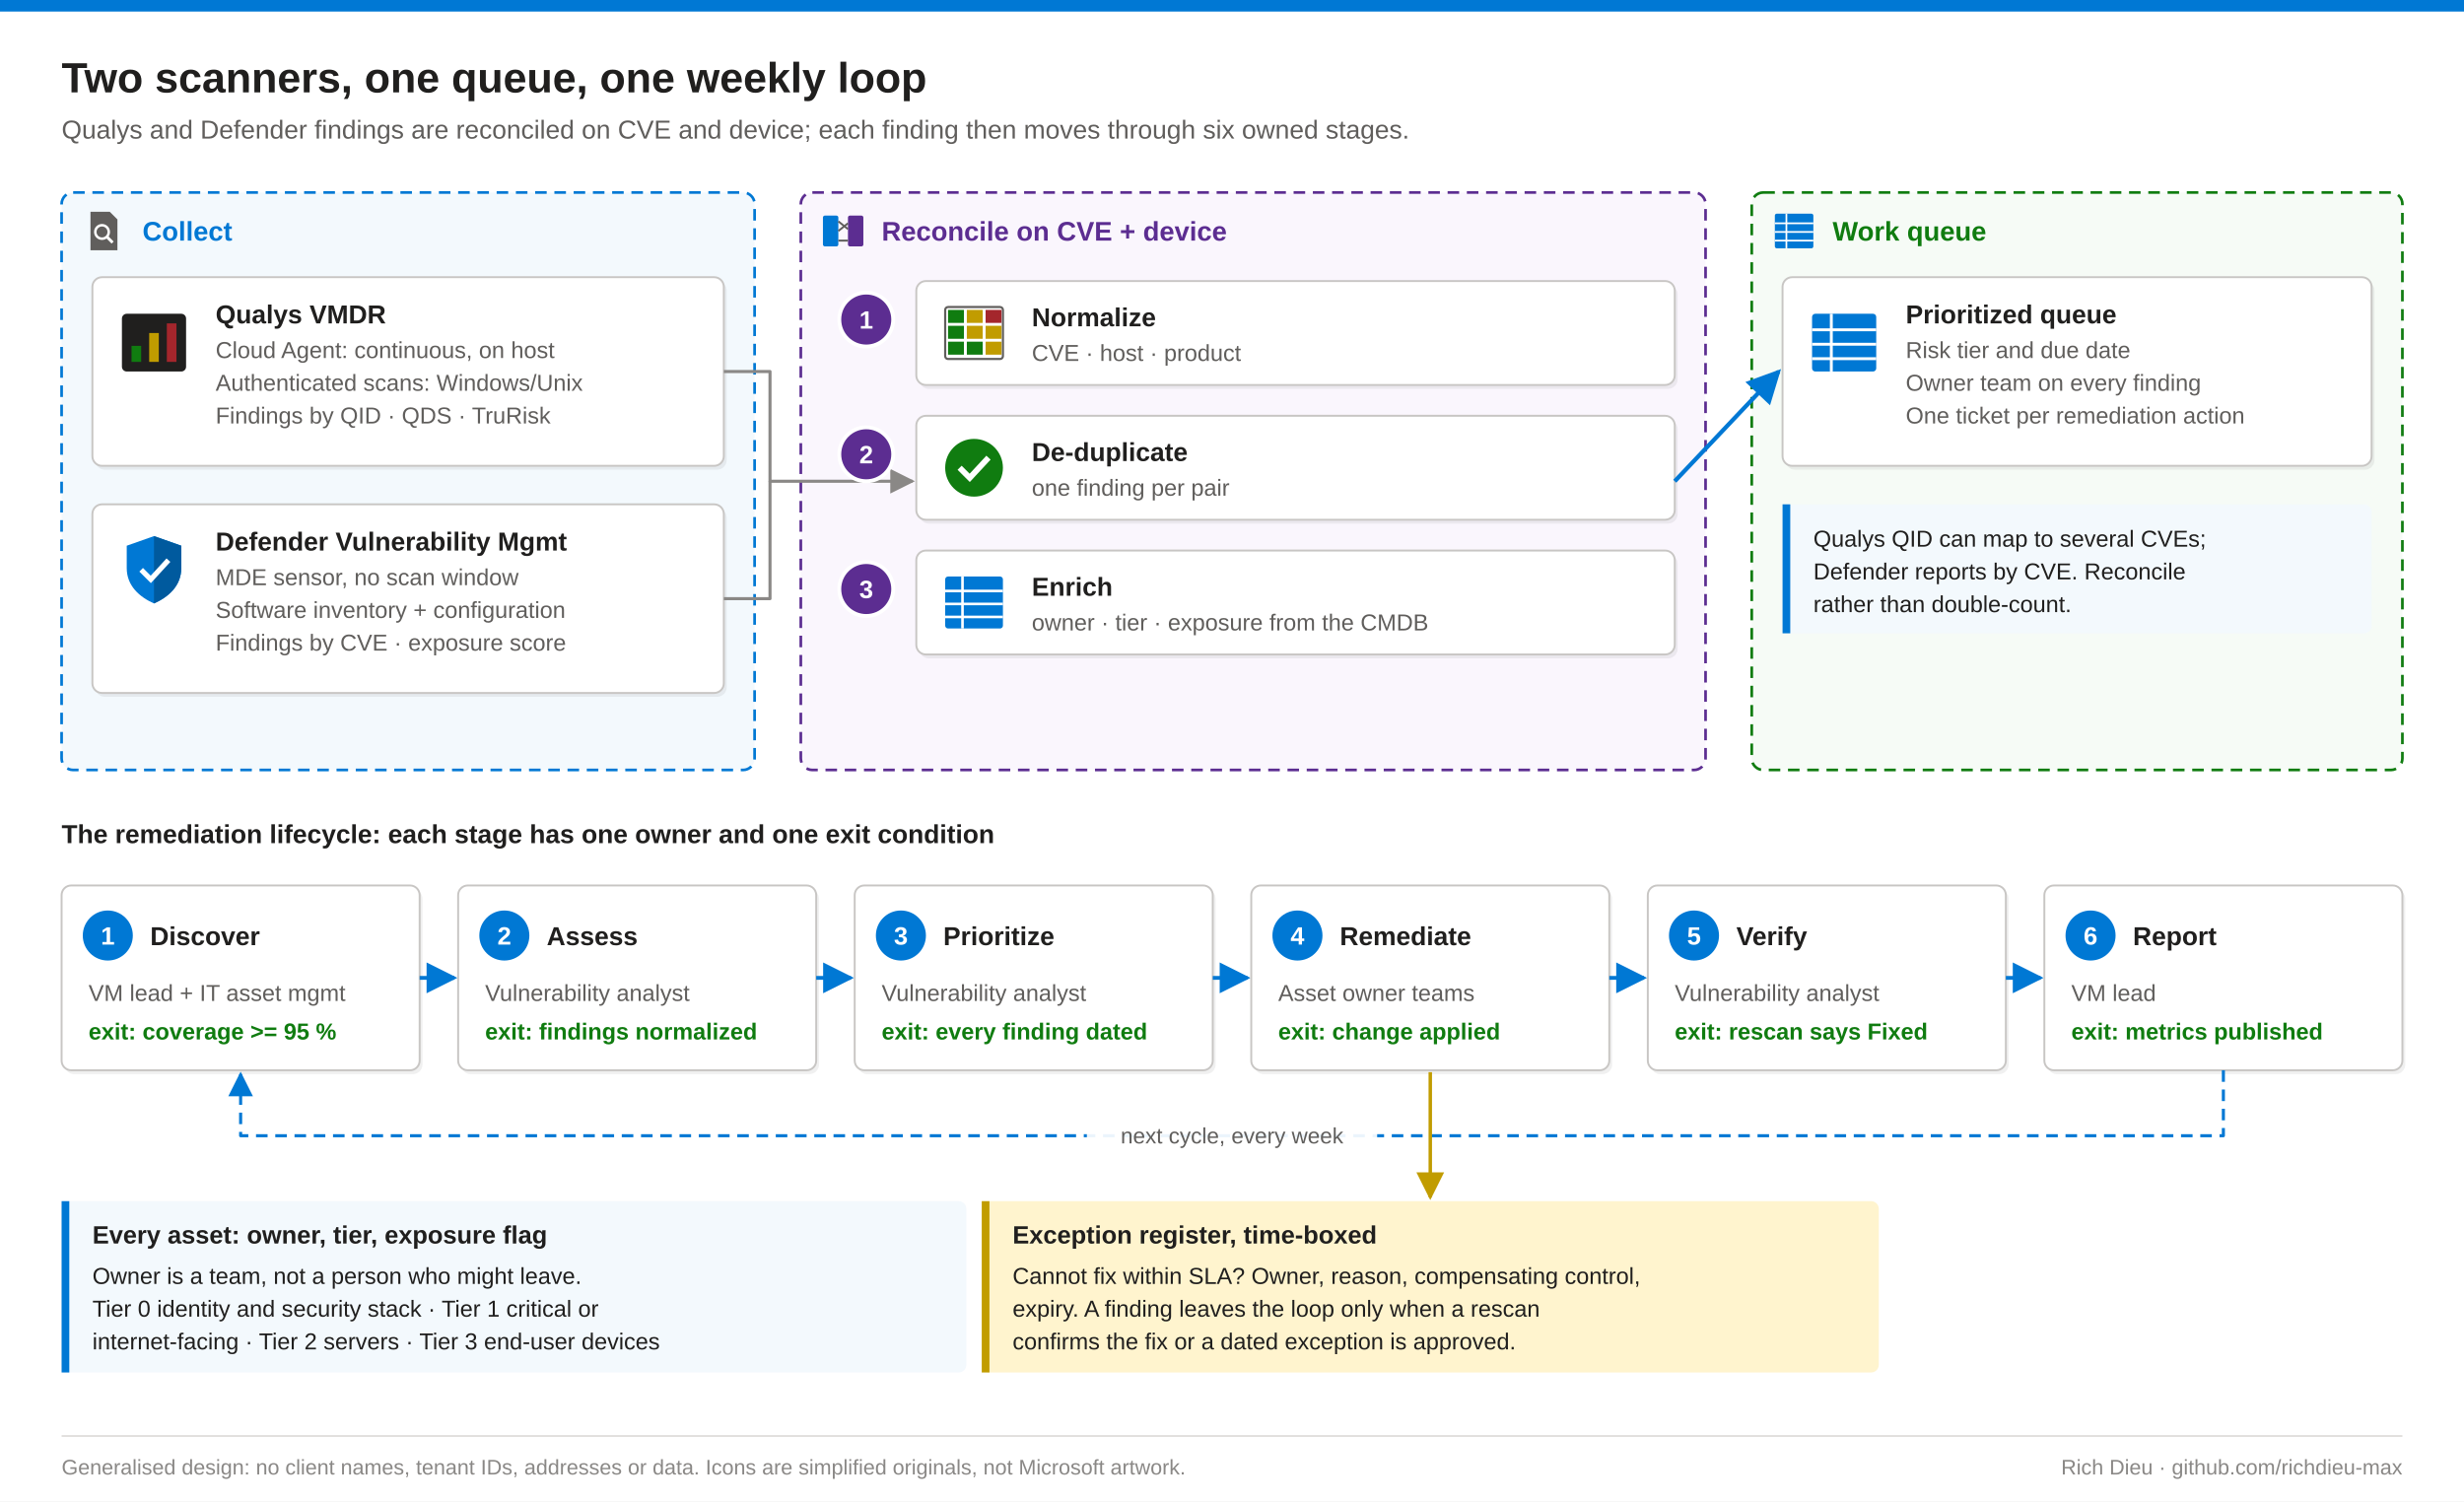
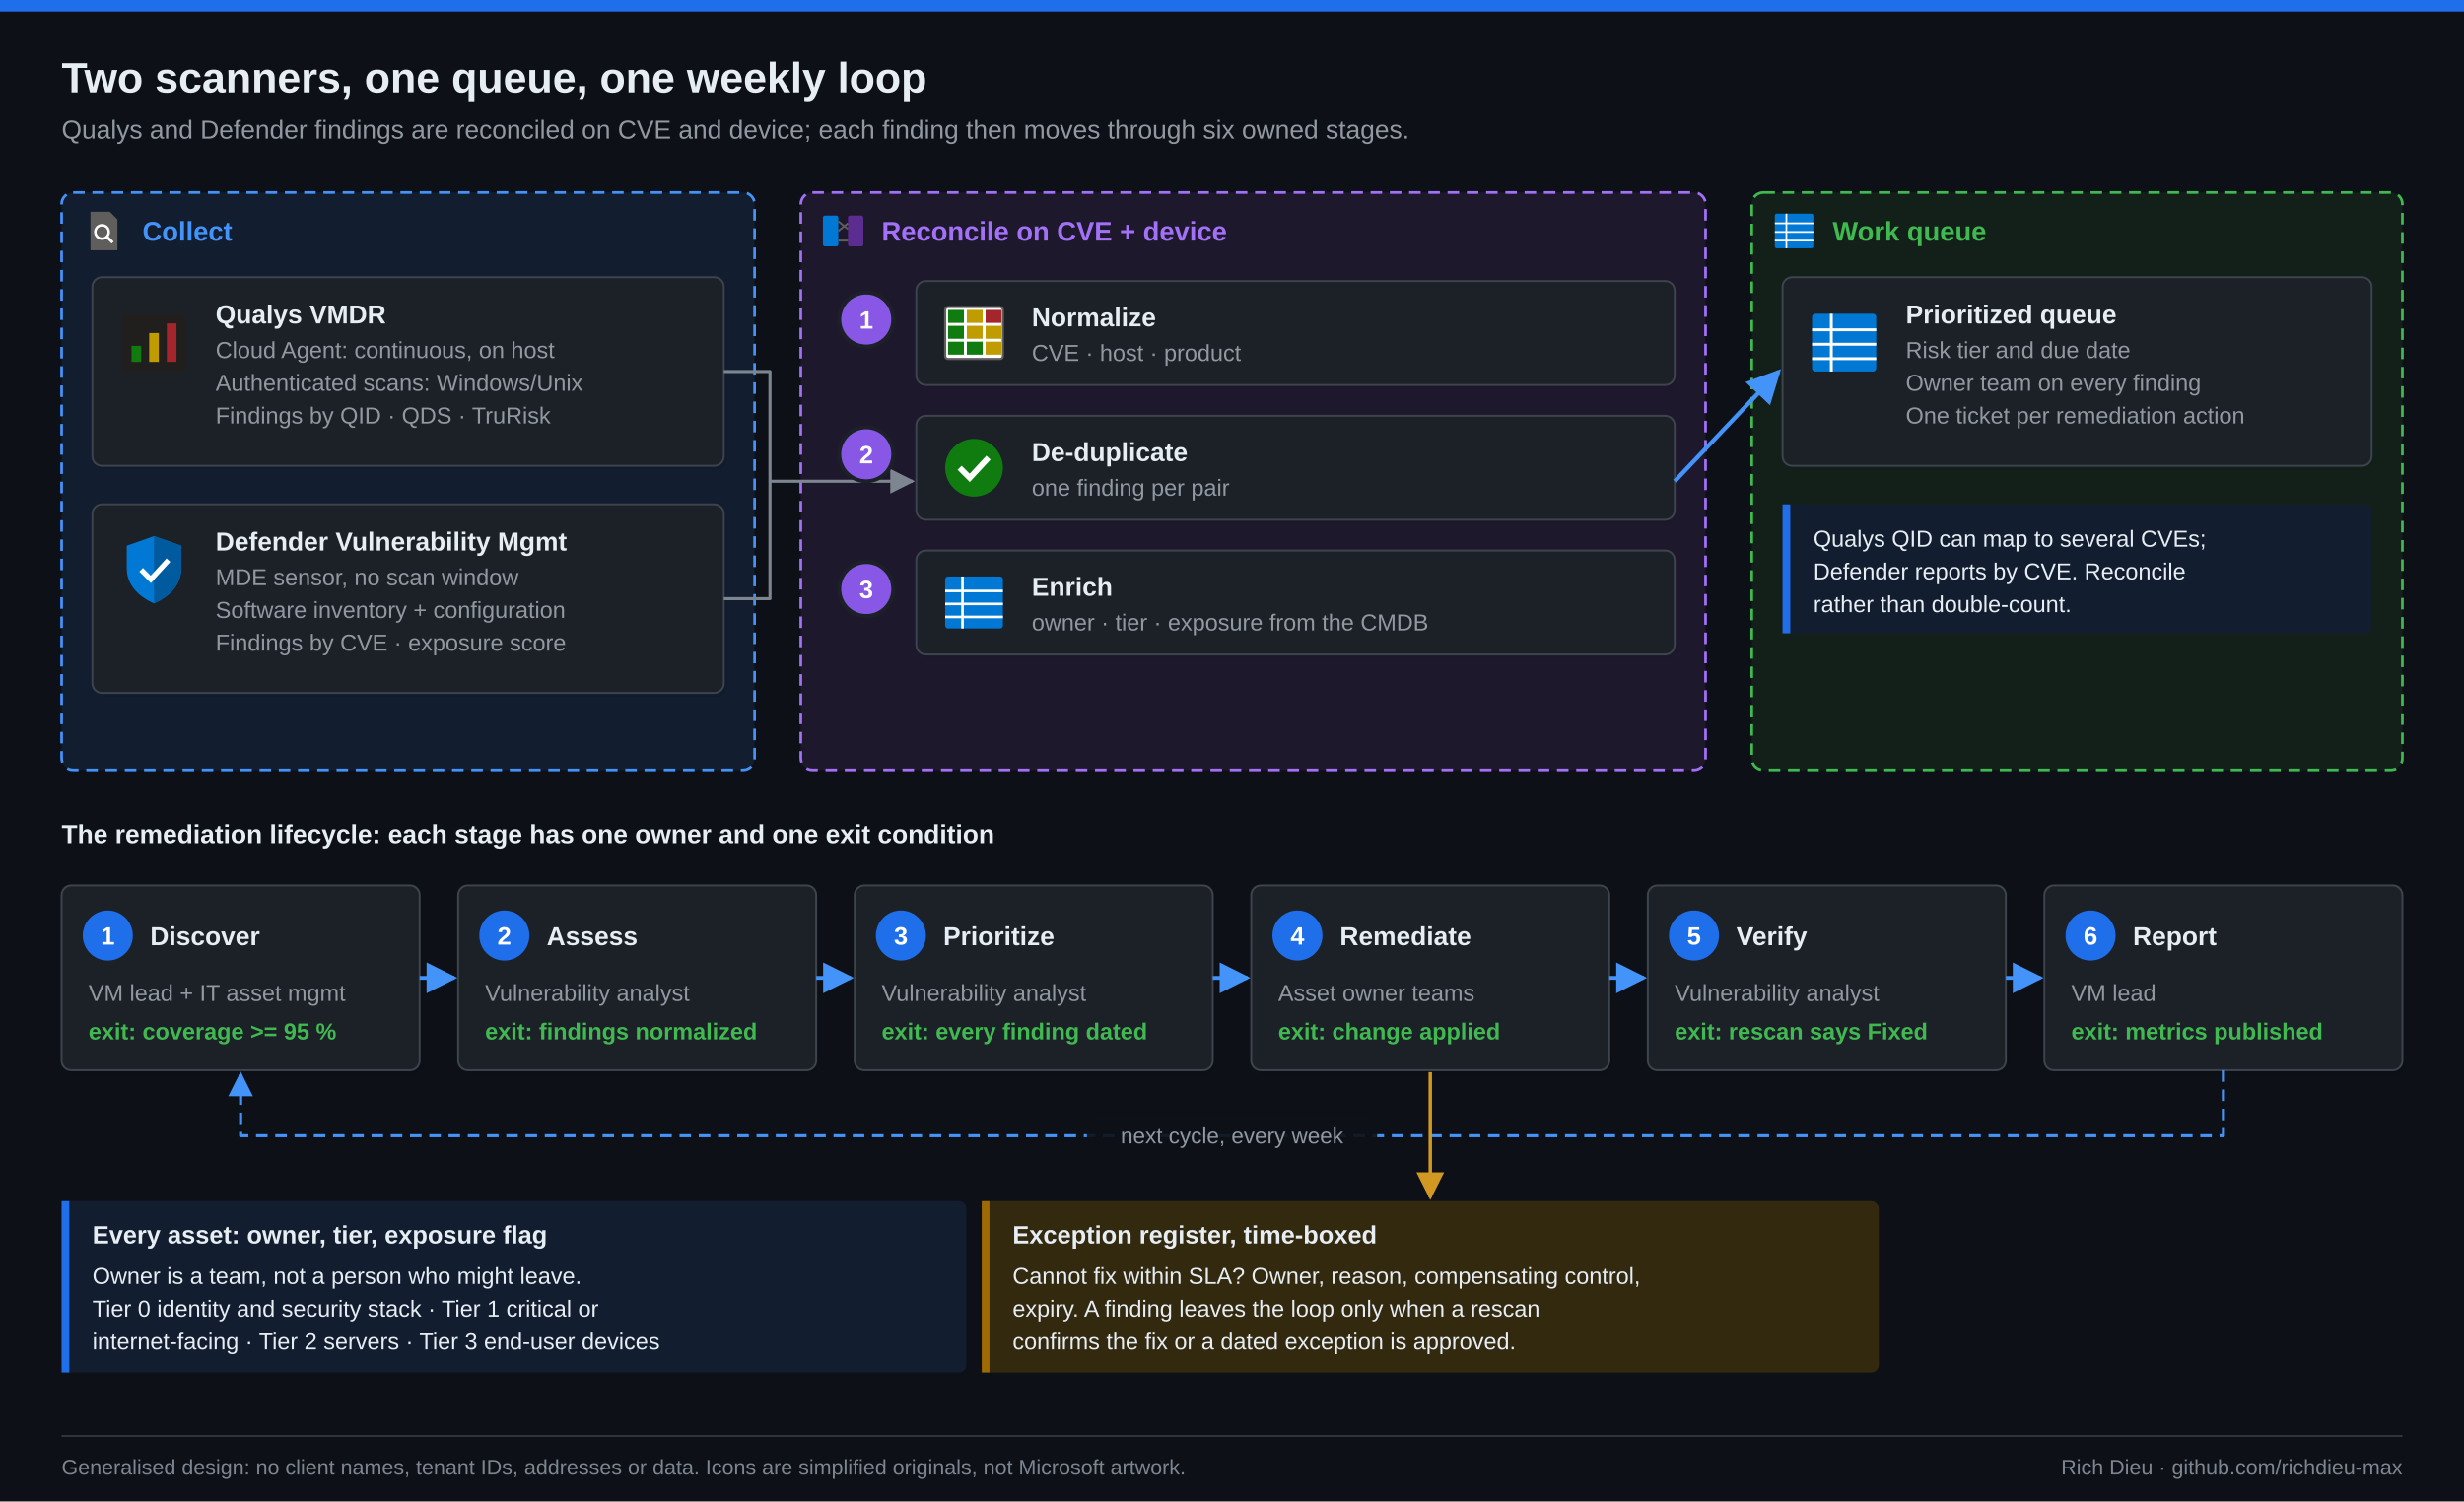
<svg xmlns="http://www.w3.org/2000/svg" viewBox="0 0 1280 780" width="1280" height="780" role="img" aria-label="Two scanners, one queue, one weekly loop">
  <defs>
    <marker id="m8A8886" viewBox="0 0 10 10" refX="9" refY="5" markerWidth="8" markerHeight="8" orient="auto">
-       <path d="M0,0 L10,5 L0,10 z" fill="#8A8886" />
+       <path d="M0,0 L10,5 L0,10 z" fill="#7D8590" />
    </marker>
    <marker id="m8A8886s" viewBox="0 0 10 10" refX="1" refY="5" markerWidth="8" markerHeight="8" orient="auto">
-       <path d="M10,0 L0,5 L10,10 z" fill="#8A8886" />
+       <path d="M10,0 L0,5 L10,10 z" fill="#7D8590" />
    </marker>
    <marker id="m0078D4" viewBox="0 0 10 10" refX="9" refY="5" markerWidth="8" markerHeight="8" orient="auto">
-       <path d="M0,0 L10,5 L0,10 z" fill="#0078D4" />
+       <path d="M0,0 L10,5 L0,10 z" fill="#4493F8" />
    </marker>
    <marker id="m0078D4s" viewBox="0 0 10 10" refX="1" refY="5" markerWidth="8" markerHeight="8" orient="auto">
-       <path d="M10,0 L0,5 L10,10 z" fill="#0078D4" />
+       <path d="M10,0 L0,5 L10,10 z" fill="#4493F8" />
    </marker>
    <marker id="mC19C00" viewBox="0 0 10 10" refX="9" refY="5" markerWidth="8" markerHeight="8" orient="auto">
-       <path d="M0,0 L10,5 L0,10 z" fill="#C19C00" />
+       <path d="M0,0 L10,5 L0,10 z" fill="#D29922" />
    </marker>
    <marker id="mC19C00s" viewBox="0 0 10 10" refX="1" refY="5" markerWidth="8" markerHeight="8" orient="auto">
-       <path d="M10,0 L0,5 L10,10 z" fill="#C19C00" />
+       <path d="M10,0 L0,5 L10,10 z" fill="#D29922" />
    </marker>
  </defs>
-   <rect width="1280" height="780" fill="#fff" />
-   <rect x="0" y="0" width="1280" height="6" fill="#0078D4" />
-   <text x="32" y="48" font-family="'Segoe UI', 'Segoe UI Web', -apple-system, BlinkMacSystemFont, 'Helvetica Neue', Arial, sans-serif" font-size="22" font-weight="600" fill="#201F1E">Two scanners, one queue, one weekly loop</text>
-   <text x="32" y="72" font-family="'Segoe UI', 'Segoe UI Web', -apple-system, BlinkMacSystemFont, 'Helvetica Neue', Arial, sans-serif" font-size="13.5" fill="#605E5C">Qualys and Defender findings are reconciled on CVE and device; each finding then moves through six owned stages.</text>
-   <rect x="32" y="100" width="360" height="300" rx="6" fill="#F3F9FD" stroke="#0078D4" stroke-width="1.4" stroke-dasharray="6 4" />
+   <rect width="1280" height="780" fill="#0D1117" />
+   <rect x="0" y="0" width="1280" height="6" fill="#1F6FEB" />
+   <text x="32" y="48" font-family="'Segoe UI', 'Segoe UI Web', -apple-system, BlinkMacSystemFont, 'Helvetica Neue', Arial, sans-serif" font-size="22" font-weight="600" fill="#E6EDF3">Two scanners, one queue, one weekly loop</text>
+   <text x="32" y="72" font-family="'Segoe UI', 'Segoe UI Web', -apple-system, BlinkMacSystemFont, 'Helvetica Neue', Arial, sans-serif" font-size="13.5" fill="#9198A1">Qualys and Defender findings are reconciled on CVE and device; each finding then moves through six owned stages.</text>
+   <rect x="32" y="100" width="360" height="300" rx="6" fill="#121D2F" stroke="#4493F8" stroke-width="1.4" stroke-dasharray="6 4" />
  <g transform="translate(42,108) scale(0.5)">
    <path d="M10 4 h20 l8 8 v32 h-28 Z" fill="#605E5C" />
    <circle cx="22" cy="25" r="7" fill="none" stroke="#fff" stroke-width="2.6" />
    <path d="M27 30 l6 6" stroke="#fff" stroke-width="3" />
  </g>
-   <text x="74" y="125" font-family="'Segoe UI', 'Segoe UI Web', -apple-system, BlinkMacSystemFont, 'Helvetica Neue', Arial, sans-serif" font-size="14" font-weight="600" fill="#0078D4" text-anchor="start">Collect</text>
-   <rect x="416" y="100" width="470" height="300" rx="6" fill="#FAF6FD" stroke="#5C2D91" stroke-width="1.4" stroke-dasharray="6 4" />
+   <text x="74" y="125" font-family="'Segoe UI', 'Segoe UI Web', -apple-system, BlinkMacSystemFont, 'Helvetica Neue', Arial, sans-serif" font-size="14" font-weight="600" fill="#4493F8" text-anchor="start">Collect</text>
+   <rect x="416" y="100" width="470" height="300" rx="6" fill="#1E182C" stroke="#A371F7" stroke-width="1.4" stroke-dasharray="6 4" />
  <g transform="translate(426,108) scale(0.5)">
    <rect x="3" y="8" width="16" height="32" rx="2" fill="#0078D4" />
    <rect x="29" y="8" width="16" height="32" rx="2" fill="#5C2D91" />
    <path d="M19 14 L29 22 M19 24 L29 16 M19 34 L29 34" stroke="#605E5C" stroke-width="2" />
  </g>
-   <text x="458" y="125" font-family="'Segoe UI', 'Segoe UI Web', -apple-system, BlinkMacSystemFont, 'Helvetica Neue', Arial, sans-serif" font-size="14" font-weight="600" fill="#5C2D91" text-anchor="start">Reconcile on CVE + device</text>
-   <rect x="910" y="100" width="338" height="300" rx="6" fill="#F6FBF6" stroke="#107C10" stroke-width="1.4" stroke-dasharray="6 4" />
+   <text x="458" y="125" font-family="'Segoe UI', 'Segoe UI Web', -apple-system, BlinkMacSystemFont, 'Helvetica Neue', Arial, sans-serif" font-size="14" font-weight="600" fill="#A371F7" text-anchor="start">Reconcile on CVE + device</text>
+   <rect x="910" y="100" width="338" height="300" rx="6" fill="#13201A" stroke="#3FB950" stroke-width="1.4" stroke-dasharray="6 4" />
  <g transform="translate(920,108) scale(0.5)">
    <rect x="4" y="6" width="40" height="36" rx="2" fill="#0078D4" />
    <path d="M4 16 h40 M4 25 h40 M4 34 h40 M16 6 v36" stroke="#fff" stroke-width="1.8" />
  </g>
-   <text x="952" y="125" font-family="'Segoe UI', 'Segoe UI Web', -apple-system, BlinkMacSystemFont, 'Helvetica Neue', Arial, sans-serif" font-size="14" font-weight="600" fill="#107C10" text-anchor="start">Work queue</text>
+   <text x="952" y="125" font-family="'Segoe UI', 'Segoe UI Web', -apple-system, BlinkMacSystemFont, 'Helvetica Neue', Arial, sans-serif" font-size="14" font-weight="600" fill="#3FB950" text-anchor="start">Work queue</text>
  <rect x="49.5" y="146" width="328" height="98" rx="5" fill="#000" opacity="0.06" />
-   <rect x="48" y="144" width="328" height="98" rx="5" fill="#fff" stroke="#C8C6C4" stroke-width="1" />
+   <rect x="48" y="144" width="328" height="98" rx="5" fill="#1C2128" stroke="#3D444D" stroke-width="1" />
  <rect x="49.5" y="264" width="328" height="98" rx="5" fill="#000" opacity="0.06" />
-   <rect x="48" y="262" width="328" height="98" rx="5" fill="#fff" stroke="#C8C6C4" stroke-width="1" />
+   <rect x="48" y="262" width="328" height="98" rx="5" fill="#1C2128" stroke="#3D444D" stroke-width="1" />
  <rect x="477.5" y="148" width="394" height="54" rx="5" fill="#000" opacity="0.06" />
-   <rect x="476" y="146" width="394" height="54" rx="5" fill="#fff" stroke="#C8C6C4" stroke-width="1" />
+   <rect x="476" y="146" width="394" height="54" rx="5" fill="#1C2128" stroke="#3D444D" stroke-width="1" />
  <rect x="477.5" y="218" width="394" height="54" rx="5" fill="#000" opacity="0.06" />
-   <rect x="476" y="216" width="394" height="54" rx="5" fill="#fff" stroke="#C8C6C4" stroke-width="1" />
+   <rect x="476" y="216" width="394" height="54" rx="5" fill="#1C2128" stroke="#3D444D" stroke-width="1" />
  <rect x="477.5" y="288" width="394" height="54" rx="5" fill="#000" opacity="0.06" />
-   <rect x="476" y="286" width="394" height="54" rx="5" fill="#fff" stroke="#C8C6C4" stroke-width="1" />
-   <path d="M376,193 L400,193 L400,250 L474,250" fill="none" stroke="#8A8886" stroke-width="1.6" marker-end="url(#m8A8886)" stroke-linejoin="round" />
-   <path d="M376,311 L400,311 L400,250" fill="none" stroke="#8A8886" stroke-width="1.6" stroke-linejoin="round" />
+   <rect x="476" y="286" width="394" height="54" rx="5" fill="#1C2128" stroke="#3D444D" stroke-width="1" />
+   <path d="M376,193 L400,193 L400,250 L474,250" fill="none" stroke="#7D8590" stroke-width="1.6" marker-end="url(#m8A8886)" stroke-linejoin="round" />
+   <path d="M376,311 L400,311 L400,250" fill="none" stroke="#7D8590" stroke-width="1.6" stroke-linejoin="round" />
  <rect x="927.5" y="146" width="306" height="98" rx="5" fill="#000" opacity="0.06" />
-   <rect x="926" y="144" width="306" height="98" rx="5" fill="#fff" stroke="#C8C6C4" stroke-width="1" />
-   <rect x="926" y="262" width="306" height="67" rx="4" fill="#F3F9FD" />
-   <rect x="926" y="262" width="4" height="67" rx="0" fill="#0078D4" />
-   <path d="M870,250 L924,193" fill="none" stroke="#0078D4" stroke-width="2.2" marker-end="url(#m0078D4)" stroke-linejoin="round" />
+   <rect x="926" y="144" width="306" height="98" rx="5" fill="#1C2128" stroke="#3D444D" stroke-width="1" />
+   <rect x="926" y="262" width="306" height="67" rx="4" fill="#121D2F" />
+   <rect x="926" y="262" width="4" height="67" rx="0" fill="#1F6FEB" />
+   <path d="M870,250 L924,193" fill="none" stroke="#4493F8" stroke-width="2.2" marker-end="url(#m0078D4)" stroke-linejoin="round" />
  <rect x="33.5" y="462" width="186" height="96" rx="5" fill="#000" opacity="0.06" />
-   <rect x="32" y="460" width="186" height="96" rx="5" fill="#fff" stroke="#C8C6C4" stroke-width="1" />
-   <path d="M218,508 L236,508" fill="none" stroke="#0078D4" stroke-width="2" marker-end="url(#m0078D4)" stroke-linejoin="round" />
+   <rect x="32" y="460" width="186" height="96" rx="5" fill="#1C2128" stroke="#3D444D" stroke-width="1" />
+   <path d="M218,508 L236,508" fill="none" stroke="#4493F8" stroke-width="2" marker-end="url(#m0078D4)" stroke-linejoin="round" />
  <rect x="239.5" y="462" width="186" height="96" rx="5" fill="#000" opacity="0.06" />
-   <rect x="238" y="460" width="186" height="96" rx="5" fill="#fff" stroke="#C8C6C4" stroke-width="1" />
-   <path d="M424,508 L442,508" fill="none" stroke="#0078D4" stroke-width="2" marker-end="url(#m0078D4)" stroke-linejoin="round" />
+   <rect x="238" y="460" width="186" height="96" rx="5" fill="#1C2128" stroke="#3D444D" stroke-width="1" />
+   <path d="M424,508 L442,508" fill="none" stroke="#4493F8" stroke-width="2" marker-end="url(#m0078D4)" stroke-linejoin="round" />
  <rect x="445.5" y="462" width="186" height="96" rx="5" fill="#000" opacity="0.06" />
-   <rect x="444" y="460" width="186" height="96" rx="5" fill="#fff" stroke="#C8C6C4" stroke-width="1" />
-   <path d="M630,508 L648,508" fill="none" stroke="#0078D4" stroke-width="2" marker-end="url(#m0078D4)" stroke-linejoin="round" />
+   <rect x="444" y="460" width="186" height="96" rx="5" fill="#1C2128" stroke="#3D444D" stroke-width="1" />
+   <path d="M630,508 L648,508" fill="none" stroke="#4493F8" stroke-width="2" marker-end="url(#m0078D4)" stroke-linejoin="round" />
  <rect x="651.5" y="462" width="186" height="96" rx="5" fill="#000" opacity="0.06" />
-   <rect x="650" y="460" width="186" height="96" rx="5" fill="#fff" stroke="#C8C6C4" stroke-width="1" />
-   <path d="M836,508 L854,508" fill="none" stroke="#0078D4" stroke-width="2" marker-end="url(#m0078D4)" stroke-linejoin="round" />
+   <rect x="650" y="460" width="186" height="96" rx="5" fill="#1C2128" stroke="#3D444D" stroke-width="1" />
+   <path d="M836,508 L854,508" fill="none" stroke="#4493F8" stroke-width="2" marker-end="url(#m0078D4)" stroke-linejoin="round" />
  <rect x="857.5" y="462" width="186" height="96" rx="5" fill="#000" opacity="0.06" />
-   <rect x="856" y="460" width="186" height="96" rx="5" fill="#fff" stroke="#C8C6C4" stroke-width="1" />
-   <path d="M1042,508 L1060,508" fill="none" stroke="#0078D4" stroke-width="2" marker-end="url(#m0078D4)" stroke-linejoin="round" />
+   <rect x="856" y="460" width="186" height="96" rx="5" fill="#1C2128" stroke="#3D444D" stroke-width="1" />
+   <path d="M1042,508 L1060,508" fill="none" stroke="#4493F8" stroke-width="2" marker-end="url(#m0078D4)" stroke-linejoin="round" />
  <rect x="1063.5" y="462" width="186" height="96" rx="5" fill="#000" opacity="0.06" />
-   <rect x="1062" y="460" width="186" height="96" rx="5" fill="#fff" stroke="#C8C6C4" stroke-width="1" />
-   <path d="M1155.0,556 L1155.0,590 L125.0,590 L125.0,558" fill="none" stroke="#0078D4" stroke-width="1.6" stroke-dasharray="6 4" marker-end="url(#m0078D4)" stroke-linejoin="round" />
-   <rect x="510" y="624" width="466" height="89" rx="4" fill="#FFF4CE" />
-   <rect x="510" y="624" width="4" height="89" rx="0" fill="#C19C00" />
-   <rect x="32" y="624" width="470" height="89" rx="4" fill="#F3F9FD" />
-   <rect x="32" y="624" width="4" height="89" rx="0" fill="#0078D4" />
+   <rect x="1062" y="460" width="186" height="96" rx="5" fill="#1C2128" stroke="#3D444D" stroke-width="1" />
+   <path d="M1155.0,556 L1155.0,590 L125.0,590 L125.0,558" fill="none" stroke="#4493F8" stroke-width="1.6" stroke-dasharray="6 4" marker-end="url(#m0078D4)" stroke-linejoin="round" />
+   <rect x="510" y="624" width="466" height="89" rx="4" fill="#33290F" />
+   <rect x="510" y="624" width="4" height="89" rx="0" fill="#9E6A03" />
+   <rect x="32" y="624" width="470" height="89" rx="4" fill="#121D2F" />
+   <rect x="32" y="624" width="4" height="89" rx="0" fill="#1F6FEB" />
  <g transform="translate(60,158) scale(0.8333)">
    <rect x="4" y="6" width="40" height="36" rx="3" fill="#201F1E" />
    <rect x="10" y="26" width="6" height="10" fill="#107C10" />
    <rect x="21" y="18" width="6" height="18" fill="#C19C00" />
    <rect x="32" y="12" width="6" height="24" fill="#A4262C" />
  </g>
-   <text x="112" y="168" font-family="'Segoe UI', 'Segoe UI Web', -apple-system, BlinkMacSystemFont, 'Helvetica Neue', Arial, sans-serif" font-size="13.5" font-weight="600" fill="#201F1E" text-anchor="start">Qualys VMDR</text>
-   <text x="112" y="186" font-family="'Segoe UI', 'Segoe UI Web', -apple-system, BlinkMacSystemFont, 'Helvetica Neue', Arial, sans-serif" font-size="12" font-weight="400" fill="#605E5C" text-anchor="start">Cloud Agent: continuous, on host</text>
-   <text x="112" y="203" font-family="'Segoe UI', 'Segoe UI Web', -apple-system, BlinkMacSystemFont, 'Helvetica Neue', Arial, sans-serif" font-size="12" font-weight="400" fill="#605E5C" text-anchor="start">Authenticated scans: Windows/Unix</text>
-   <text x="112" y="220" font-family="'Segoe UI', 'Segoe UI Web', -apple-system, BlinkMacSystemFont, 'Helvetica Neue', Arial, sans-serif" font-size="12" font-weight="400" fill="#605E5C" text-anchor="start">Findings by QID · QDS · TruRisk</text>
+   <text x="112" y="168" font-family="'Segoe UI', 'Segoe UI Web', -apple-system, BlinkMacSystemFont, 'Helvetica Neue', Arial, sans-serif" font-size="13.5" font-weight="600" fill="#E6EDF3" text-anchor="start">Qualys VMDR</text>
+   <text x="112" y="186" font-family="'Segoe UI', 'Segoe UI Web', -apple-system, BlinkMacSystemFont, 'Helvetica Neue', Arial, sans-serif" font-size="12" font-weight="400" fill="#9198A1" text-anchor="start">Cloud Agent: continuous, on host</text>
+   <text x="112" y="203" font-family="'Segoe UI', 'Segoe UI Web', -apple-system, BlinkMacSystemFont, 'Helvetica Neue', Arial, sans-serif" font-size="12" font-weight="400" fill="#9198A1" text-anchor="start">Authenticated scans: Windows/Unix</text>
+   <text x="112" y="220" font-family="'Segoe UI', 'Segoe UI Web', -apple-system, BlinkMacSystemFont, 'Helvetica Neue', Arial, sans-serif" font-size="12" font-weight="400" fill="#9198A1" text-anchor="start">Findings by QID · QDS · TruRisk</text>
  <g transform="translate(60,276) scale(0.8333)">
    <path d="M24 3 L41 9 V23 C41 34 33 41 24 45 C15 41 7 34 7 23 V9 Z" fill="#0078D4" />
    <path d="M24 3 V45 C33 41 41 34 41 23 V9 Z" fill="#005A9E" />
    <path d="M16 24 l6 6 11-12" stroke="#fff" stroke-width="3.2" fill="none" />
  </g>
-   <text x="112" y="286" font-family="'Segoe UI', 'Segoe UI Web', -apple-system, BlinkMacSystemFont, 'Helvetica Neue', Arial, sans-serif" font-size="13.5" font-weight="600" fill="#201F1E" text-anchor="start">Defender Vulnerability Mgmt</text>
-   <text x="112" y="304" font-family="'Segoe UI', 'Segoe UI Web', -apple-system, BlinkMacSystemFont, 'Helvetica Neue', Arial, sans-serif" font-size="12" font-weight="400" fill="#605E5C" text-anchor="start">MDE sensor, no scan window</text>
-   <text x="112" y="321" font-family="'Segoe UI', 'Segoe UI Web', -apple-system, BlinkMacSystemFont, 'Helvetica Neue', Arial, sans-serif" font-size="12" font-weight="400" fill="#605E5C" text-anchor="start">Software inventory + configuration</text>
-   <text x="112" y="338" font-family="'Segoe UI', 'Segoe UI Web', -apple-system, BlinkMacSystemFont, 'Helvetica Neue', Arial, sans-serif" font-size="12" font-weight="400" fill="#605E5C" text-anchor="start">Findings by CVE · exposure score</text>
-   <circle cx="450" cy="166" r="15" fill="#fff" />
-   <circle cx="450" cy="166" r="13" fill="#5C2D91" />
+   <text x="112" y="286" font-family="'Segoe UI', 'Segoe UI Web', -apple-system, BlinkMacSystemFont, 'Helvetica Neue', Arial, sans-serif" font-size="13.5" font-weight="600" fill="#E6EDF3" text-anchor="start">Defender Vulnerability Mgmt</text>
+   <text x="112" y="304" font-family="'Segoe UI', 'Segoe UI Web', -apple-system, BlinkMacSystemFont, 'Helvetica Neue', Arial, sans-serif" font-size="12" font-weight="400" fill="#9198A1" text-anchor="start">MDE sensor, no scan window</text>
+   <text x="112" y="321" font-family="'Segoe UI', 'Segoe UI Web', -apple-system, BlinkMacSystemFont, 'Helvetica Neue', Arial, sans-serif" font-size="12" font-weight="400" fill="#9198A1" text-anchor="start">Software inventory + configuration</text>
+   <text x="112" y="338" font-family="'Segoe UI', 'Segoe UI Web', -apple-system, BlinkMacSystemFont, 'Helvetica Neue', Arial, sans-serif" font-size="12" font-weight="400" fill="#9198A1" text-anchor="start">Findings by CVE · exposure score</text>
+   <circle cx="450" cy="166" r="15" fill="#1C2128" />
+   <circle cx="450" cy="166" r="13" fill="#8957E5" />
  <text x="450" y="170.7" font-family="'Segoe UI', 'Segoe UI Web', -apple-system, BlinkMacSystemFont, 'Helvetica Neue', Arial, sans-serif" font-size="13" font-weight="700" fill="#fff" text-anchor="middle">1</text>
  <g transform="translate(488,155.0) scale(0.75)">
    <rect x="4" y="6" width="40" height="36" rx="2" fill="#fff" stroke="#605E5C" stroke-width="1.5" />
    <rect x="6" y="8" width="11" height="9" fill="#107C10" />
    <rect x="19" y="8" width="11" height="9" fill="#C19C00" />
    <rect x="32" y="8" width="11" height="9" fill="#A4262C" />
    <rect x="6" y="19" width="11" height="9" fill="#107C10" />
    <rect x="19" y="19" width="11" height="9" fill="#C19C00" />
    <rect x="32" y="19" width="11" height="9" fill="#C19C00" />
    <rect x="6" y="30" width="11" height="9" fill="#107C10" />
    <rect x="19" y="30" width="11" height="9" fill="#107C10" />
    <rect x="32" y="30" width="11" height="9" fill="#C19C00" />
  </g>
-   <text x="536" y="169.5" font-family="'Segoe UI', 'Segoe UI Web', -apple-system, BlinkMacSystemFont, 'Helvetica Neue', Arial, sans-serif" font-size="13.5" font-weight="600" fill="#201F1E" text-anchor="start">Normalize</text>
-   <text x="536" y="187.5" font-family="'Segoe UI', 'Segoe UI Web', -apple-system, BlinkMacSystemFont, 'Helvetica Neue', Arial, sans-serif" font-size="12" font-weight="400" fill="#605E5C" text-anchor="start">CVE · host · product</text>
-   <circle cx="450" cy="236" r="15" fill="#fff" />
-   <circle cx="450" cy="236" r="13" fill="#5C2D91" />
+   <text x="536" y="169.5" font-family="'Segoe UI', 'Segoe UI Web', -apple-system, BlinkMacSystemFont, 'Helvetica Neue', Arial, sans-serif" font-size="13.5" font-weight="600" fill="#E6EDF3" text-anchor="start">Normalize</text>
+   <text x="536" y="187.5" font-family="'Segoe UI', 'Segoe UI Web', -apple-system, BlinkMacSystemFont, 'Helvetica Neue', Arial, sans-serif" font-size="12" font-weight="400" fill="#9198A1" text-anchor="start">CVE · host · product</text>
+   <circle cx="450" cy="236" r="15" fill="#1C2128" />
+   <circle cx="450" cy="236" r="13" fill="#8957E5" />
  <text x="450" y="240.7" font-family="'Segoe UI', 'Segoe UI Web', -apple-system, BlinkMacSystemFont, 'Helvetica Neue', Arial, sans-serif" font-size="13" font-weight="700" fill="#fff" text-anchor="middle">2</text>
  <g transform="translate(488,225.0) scale(0.75)">
    <circle cx="24" cy="24" r="20" fill="#107C10" />
    <path d="M14 24 l7 7 13-14" stroke="#fff" stroke-width="4" fill="none" />
  </g>
-   <text x="536" y="239.5" font-family="'Segoe UI', 'Segoe UI Web', -apple-system, BlinkMacSystemFont, 'Helvetica Neue', Arial, sans-serif" font-size="13.5" font-weight="600" fill="#201F1E" text-anchor="start">De-duplicate</text>
-   <text x="536" y="257.5" font-family="'Segoe UI', 'Segoe UI Web', -apple-system, BlinkMacSystemFont, 'Helvetica Neue', Arial, sans-serif" font-size="12" font-weight="400" fill="#605E5C" text-anchor="start">one finding per pair</text>
-   <circle cx="450" cy="306" r="15" fill="#fff" />
-   <circle cx="450" cy="306" r="13" fill="#5C2D91" />
+   <text x="536" y="239.5" font-family="'Segoe UI', 'Segoe UI Web', -apple-system, BlinkMacSystemFont, 'Helvetica Neue', Arial, sans-serif" font-size="13.5" font-weight="600" fill="#E6EDF3" text-anchor="start">De-duplicate</text>
+   <text x="536" y="257.5" font-family="'Segoe UI', 'Segoe UI Web', -apple-system, BlinkMacSystemFont, 'Helvetica Neue', Arial, sans-serif" font-size="12" font-weight="400" fill="#9198A1" text-anchor="start">one finding per pair</text>
+   <circle cx="450" cy="306" r="15" fill="#1C2128" />
+   <circle cx="450" cy="306" r="13" fill="#8957E5" />
  <text x="450" y="310.7" font-family="'Segoe UI', 'Segoe UI Web', -apple-system, BlinkMacSystemFont, 'Helvetica Neue', Arial, sans-serif" font-size="13" font-weight="700" fill="#fff" text-anchor="middle">3</text>
  <g transform="translate(488,295.0) scale(0.75)">
    <rect x="4" y="6" width="40" height="36" rx="2" fill="#0078D4" />
    <path d="M4 16 h40 M4 25 h40 M4 34 h40 M16 6 v36" stroke="#fff" stroke-width="1.8" />
  </g>
-   <text x="536" y="309.5" font-family="'Segoe UI', 'Segoe UI Web', -apple-system, BlinkMacSystemFont, 'Helvetica Neue', Arial, sans-serif" font-size="13.5" font-weight="600" fill="#201F1E" text-anchor="start">Enrich</text>
-   <text x="536" y="327.5" font-family="'Segoe UI', 'Segoe UI Web', -apple-system, BlinkMacSystemFont, 'Helvetica Neue', Arial, sans-serif" font-size="12" font-weight="400" fill="#605E5C" text-anchor="start">owner · tier · exposure from the CMDB</text>
+   <text x="536" y="309.5" font-family="'Segoe UI', 'Segoe UI Web', -apple-system, BlinkMacSystemFont, 'Helvetica Neue', Arial, sans-serif" font-size="13.5" font-weight="600" fill="#E6EDF3" text-anchor="start">Enrich</text>
+   <text x="536" y="327.5" font-family="'Segoe UI', 'Segoe UI Web', -apple-system, BlinkMacSystemFont, 'Helvetica Neue', Arial, sans-serif" font-size="12" font-weight="400" fill="#9198A1" text-anchor="start">owner · tier · exposure from the CMDB</text>
  <g transform="translate(938,158) scale(0.8333)">
    <rect x="4" y="6" width="40" height="36" rx="2" fill="#0078D4" />
    <path d="M4 16 h40 M4 25 h40 M4 34 h40 M16 6 v36" stroke="#fff" stroke-width="1.8" />
  </g>
-   <text x="990" y="168" font-family="'Segoe UI', 'Segoe UI Web', -apple-system, BlinkMacSystemFont, 'Helvetica Neue', Arial, sans-serif" font-size="13.5" font-weight="600" fill="#201F1E" text-anchor="start">Prioritized queue</text>
-   <text x="990" y="186" font-family="'Segoe UI', 'Segoe UI Web', -apple-system, BlinkMacSystemFont, 'Helvetica Neue', Arial, sans-serif" font-size="12" font-weight="400" fill="#605E5C" text-anchor="start">Risk tier and due date</text>
-   <text x="990" y="203" font-family="'Segoe UI', 'Segoe UI Web', -apple-system, BlinkMacSystemFont, 'Helvetica Neue', Arial, sans-serif" font-size="12" font-weight="400" fill="#605E5C" text-anchor="start">Owner team on every finding</text>
-   <text x="990" y="220" font-family="'Segoe UI', 'Segoe UI Web', -apple-system, BlinkMacSystemFont, 'Helvetica Neue', Arial, sans-serif" font-size="12" font-weight="400" fill="#605E5C" text-anchor="start">One ticket per remediation action</text>
-   <text x="942" y="284" font-family="'Segoe UI', 'Segoe UI Web', -apple-system, BlinkMacSystemFont, 'Helvetica Neue', Arial, sans-serif" font-size="12" font-weight="400" fill="#201F1E" text-anchor="start">Qualys QID can map to several CVEs;</text>
-   <text x="942" y="301" font-family="'Segoe UI', 'Segoe UI Web', -apple-system, BlinkMacSystemFont, 'Helvetica Neue', Arial, sans-serif" font-size="12" font-weight="400" fill="#201F1E" text-anchor="start">Defender reports by CVE. Reconcile</text>
-   <text x="942" y="318" font-family="'Segoe UI', 'Segoe UI Web', -apple-system, BlinkMacSystemFont, 'Helvetica Neue', Arial, sans-serif" font-size="12" font-weight="400" fill="#201F1E" text-anchor="start">rather than double-count.</text>
-   <text x="32" y="438" font-family="'Segoe UI', 'Segoe UI Web', -apple-system, BlinkMacSystemFont, 'Helvetica Neue', Arial, sans-serif" font-size="13.5" font-weight="600" fill="#201F1E" text-anchor="start">The remediation lifecycle: each stage has one owner and one exit condition</text>
-   <circle cx="56" cy="486" r="15" fill="#fff" />
-   <circle cx="56" cy="486" r="13" fill="#0078D4" />
+   <text x="990" y="168" font-family="'Segoe UI', 'Segoe UI Web', -apple-system, BlinkMacSystemFont, 'Helvetica Neue', Arial, sans-serif" font-size="13.5" font-weight="600" fill="#E6EDF3" text-anchor="start">Prioritized queue</text>
+   <text x="990" y="186" font-family="'Segoe UI', 'Segoe UI Web', -apple-system, BlinkMacSystemFont, 'Helvetica Neue', Arial, sans-serif" font-size="12" font-weight="400" fill="#9198A1" text-anchor="start">Risk tier and due date</text>
+   <text x="990" y="203" font-family="'Segoe UI', 'Segoe UI Web', -apple-system, BlinkMacSystemFont, 'Helvetica Neue', Arial, sans-serif" font-size="12" font-weight="400" fill="#9198A1" text-anchor="start">Owner team on every finding</text>
+   <text x="990" y="220" font-family="'Segoe UI', 'Segoe UI Web', -apple-system, BlinkMacSystemFont, 'Helvetica Neue', Arial, sans-serif" font-size="12" font-weight="400" fill="#9198A1" text-anchor="start">One ticket per remediation action</text>
+   <text x="942" y="284" font-family="'Segoe UI', 'Segoe UI Web', -apple-system, BlinkMacSystemFont, 'Helvetica Neue', Arial, sans-serif" font-size="12" font-weight="400" fill="#E6EDF3" text-anchor="start">Qualys QID can map to several CVEs;</text>
+   <text x="942" y="301" font-family="'Segoe UI', 'Segoe UI Web', -apple-system, BlinkMacSystemFont, 'Helvetica Neue', Arial, sans-serif" font-size="12" font-weight="400" fill="#E6EDF3" text-anchor="start">Defender reports by CVE. Reconcile</text>
+   <text x="942" y="318" font-family="'Segoe UI', 'Segoe UI Web', -apple-system, BlinkMacSystemFont, 'Helvetica Neue', Arial, sans-serif" font-size="12" font-weight="400" fill="#E6EDF3" text-anchor="start">rather than double-count.</text>
+   <text x="32" y="438" font-family="'Segoe UI', 'Segoe UI Web', -apple-system, BlinkMacSystemFont, 'Helvetica Neue', Arial, sans-serif" font-size="13.5" font-weight="600" fill="#E6EDF3" text-anchor="start">The remediation lifecycle: each stage has one owner and one exit condition</text>
+   <circle cx="56" cy="486" r="15" fill="#1C2128" />
+   <circle cx="56" cy="486" r="13" fill="#1F6FEB" />
  <text x="56" y="490.7" font-family="'Segoe UI', 'Segoe UI Web', -apple-system, BlinkMacSystemFont, 'Helvetica Neue', Arial, sans-serif" font-size="13" font-weight="700" fill="#fff" text-anchor="middle">1</text>
-   <text x="78" y="491" font-family="'Segoe UI', 'Segoe UI Web', -apple-system, BlinkMacSystemFont, 'Helvetica Neue', Arial, sans-serif" font-size="13.5" font-weight="600" fill="#201F1E" text-anchor="start">Discover</text>
-   <text x="46" y="520" font-family="'Segoe UI', 'Segoe UI Web', -apple-system, BlinkMacSystemFont, 'Helvetica Neue', Arial, sans-serif" font-size="12" font-weight="400" fill="#605E5C" text-anchor="start">VM lead + IT asset mgmt</text>
-   <text x="46" y="540" font-family="'Segoe UI', 'Segoe UI Web', -apple-system, BlinkMacSystemFont, 'Helvetica Neue', Arial, sans-serif" font-size="12" font-weight="600" fill="#107C10" text-anchor="start">exit: coverage &gt;= 95 %</text>
-   <circle cx="262" cy="486" r="15" fill="#fff" />
-   <circle cx="262" cy="486" r="13" fill="#0078D4" />
+   <text x="78" y="491" font-family="'Segoe UI', 'Segoe UI Web', -apple-system, BlinkMacSystemFont, 'Helvetica Neue', Arial, sans-serif" font-size="13.5" font-weight="600" fill="#E6EDF3" text-anchor="start">Discover</text>
+   <text x="46" y="520" font-family="'Segoe UI', 'Segoe UI Web', -apple-system, BlinkMacSystemFont, 'Helvetica Neue', Arial, sans-serif" font-size="12" font-weight="400" fill="#9198A1" text-anchor="start">VM lead + IT asset mgmt</text>
+   <text x="46" y="540" font-family="'Segoe UI', 'Segoe UI Web', -apple-system, BlinkMacSystemFont, 'Helvetica Neue', Arial, sans-serif" font-size="12" font-weight="600" fill="#3FB950" text-anchor="start">exit: coverage &gt;= 95 %</text>
+   <circle cx="262" cy="486" r="15" fill="#1C2128" />
+   <circle cx="262" cy="486" r="13" fill="#1F6FEB" />
  <text x="262" y="490.7" font-family="'Segoe UI', 'Segoe UI Web', -apple-system, BlinkMacSystemFont, 'Helvetica Neue', Arial, sans-serif" font-size="13" font-weight="700" fill="#fff" text-anchor="middle">2</text>
-   <text x="284" y="491" font-family="'Segoe UI', 'Segoe UI Web', -apple-system, BlinkMacSystemFont, 'Helvetica Neue', Arial, sans-serif" font-size="13.5" font-weight="600" fill="#201F1E" text-anchor="start">Assess</text>
-   <text x="252" y="520" font-family="'Segoe UI', 'Segoe UI Web', -apple-system, BlinkMacSystemFont, 'Helvetica Neue', Arial, sans-serif" font-size="12" font-weight="400" fill="#605E5C" text-anchor="start">Vulnerability analyst</text>
-   <text x="252" y="540" font-family="'Segoe UI', 'Segoe UI Web', -apple-system, BlinkMacSystemFont, 'Helvetica Neue', Arial, sans-serif" font-size="12" font-weight="600" fill="#107C10" text-anchor="start">exit: findings normalized</text>
-   <circle cx="468" cy="486" r="15" fill="#fff" />
-   <circle cx="468" cy="486" r="13" fill="#0078D4" />
+   <text x="284" y="491" font-family="'Segoe UI', 'Segoe UI Web', -apple-system, BlinkMacSystemFont, 'Helvetica Neue', Arial, sans-serif" font-size="13.5" font-weight="600" fill="#E6EDF3" text-anchor="start">Assess</text>
+   <text x="252" y="520" font-family="'Segoe UI', 'Segoe UI Web', -apple-system, BlinkMacSystemFont, 'Helvetica Neue', Arial, sans-serif" font-size="12" font-weight="400" fill="#9198A1" text-anchor="start">Vulnerability analyst</text>
+   <text x="252" y="540" font-family="'Segoe UI', 'Segoe UI Web', -apple-system, BlinkMacSystemFont, 'Helvetica Neue', Arial, sans-serif" font-size="12" font-weight="600" fill="#3FB950" text-anchor="start">exit: findings normalized</text>
+   <circle cx="468" cy="486" r="15" fill="#1C2128" />
+   <circle cx="468" cy="486" r="13" fill="#1F6FEB" />
  <text x="468" y="490.7" font-family="'Segoe UI', 'Segoe UI Web', -apple-system, BlinkMacSystemFont, 'Helvetica Neue', Arial, sans-serif" font-size="13" font-weight="700" fill="#fff" text-anchor="middle">3</text>
-   <text x="490" y="491" font-family="'Segoe UI', 'Segoe UI Web', -apple-system, BlinkMacSystemFont, 'Helvetica Neue', Arial, sans-serif" font-size="13.5" font-weight="600" fill="#201F1E" text-anchor="start">Prioritize</text>
-   <text x="458" y="520" font-family="'Segoe UI', 'Segoe UI Web', -apple-system, BlinkMacSystemFont, 'Helvetica Neue', Arial, sans-serif" font-size="12" font-weight="400" fill="#605E5C" text-anchor="start">Vulnerability analyst</text>
-   <text x="458" y="540" font-family="'Segoe UI', 'Segoe UI Web', -apple-system, BlinkMacSystemFont, 'Helvetica Neue', Arial, sans-serif" font-size="12" font-weight="600" fill="#107C10" text-anchor="start">exit: every finding dated</text>
-   <circle cx="674" cy="486" r="15" fill="#fff" />
-   <circle cx="674" cy="486" r="13" fill="#0078D4" />
+   <text x="490" y="491" font-family="'Segoe UI', 'Segoe UI Web', -apple-system, BlinkMacSystemFont, 'Helvetica Neue', Arial, sans-serif" font-size="13.5" font-weight="600" fill="#E6EDF3" text-anchor="start">Prioritize</text>
+   <text x="458" y="520" font-family="'Segoe UI', 'Segoe UI Web', -apple-system, BlinkMacSystemFont, 'Helvetica Neue', Arial, sans-serif" font-size="12" font-weight="400" fill="#9198A1" text-anchor="start">Vulnerability analyst</text>
+   <text x="458" y="540" font-family="'Segoe UI', 'Segoe UI Web', -apple-system, BlinkMacSystemFont, 'Helvetica Neue', Arial, sans-serif" font-size="12" font-weight="600" fill="#3FB950" text-anchor="start">exit: every finding dated</text>
+   <circle cx="674" cy="486" r="15" fill="#1C2128" />
+   <circle cx="674" cy="486" r="13" fill="#1F6FEB" />
  <text x="674" y="490.7" font-family="'Segoe UI', 'Segoe UI Web', -apple-system, BlinkMacSystemFont, 'Helvetica Neue', Arial, sans-serif" font-size="13" font-weight="700" fill="#fff" text-anchor="middle">4</text>
-   <text x="696" y="491" font-family="'Segoe UI', 'Segoe UI Web', -apple-system, BlinkMacSystemFont, 'Helvetica Neue', Arial, sans-serif" font-size="13.5" font-weight="600" fill="#201F1E" text-anchor="start">Remediate</text>
-   <text x="664" y="520" font-family="'Segoe UI', 'Segoe UI Web', -apple-system, BlinkMacSystemFont, 'Helvetica Neue', Arial, sans-serif" font-size="12" font-weight="400" fill="#605E5C" text-anchor="start">Asset owner teams</text>
-   <text x="664" y="540" font-family="'Segoe UI', 'Segoe UI Web', -apple-system, BlinkMacSystemFont, 'Helvetica Neue', Arial, sans-serif" font-size="12" font-weight="600" fill="#107C10" text-anchor="start">exit: change applied</text>
-   <circle cx="880" cy="486" r="15" fill="#fff" />
-   <circle cx="880" cy="486" r="13" fill="#0078D4" />
+   <text x="696" y="491" font-family="'Segoe UI', 'Segoe UI Web', -apple-system, BlinkMacSystemFont, 'Helvetica Neue', Arial, sans-serif" font-size="13.5" font-weight="600" fill="#E6EDF3" text-anchor="start">Remediate</text>
+   <text x="664" y="520" font-family="'Segoe UI', 'Segoe UI Web', -apple-system, BlinkMacSystemFont, 'Helvetica Neue', Arial, sans-serif" font-size="12" font-weight="400" fill="#9198A1" text-anchor="start">Asset owner teams</text>
+   <text x="664" y="540" font-family="'Segoe UI', 'Segoe UI Web', -apple-system, BlinkMacSystemFont, 'Helvetica Neue', Arial, sans-serif" font-size="12" font-weight="600" fill="#3FB950" text-anchor="start">exit: change applied</text>
+   <circle cx="880" cy="486" r="15" fill="#1C2128" />
+   <circle cx="880" cy="486" r="13" fill="#1F6FEB" />
  <text x="880" y="490.7" font-family="'Segoe UI', 'Segoe UI Web', -apple-system, BlinkMacSystemFont, 'Helvetica Neue', Arial, sans-serif" font-size="13" font-weight="700" fill="#fff" text-anchor="middle">5</text>
-   <text x="902" y="491" font-family="'Segoe UI', 'Segoe UI Web', -apple-system, BlinkMacSystemFont, 'Helvetica Neue', Arial, sans-serif" font-size="13.5" font-weight="600" fill="#201F1E" text-anchor="start">Verify</text>
-   <text x="870" y="520" font-family="'Segoe UI', 'Segoe UI Web', -apple-system, BlinkMacSystemFont, 'Helvetica Neue', Arial, sans-serif" font-size="12" font-weight="400" fill="#605E5C" text-anchor="start">Vulnerability analyst</text>
-   <text x="870" y="540" font-family="'Segoe UI', 'Segoe UI Web', -apple-system, BlinkMacSystemFont, 'Helvetica Neue', Arial, sans-serif" font-size="12" font-weight="600" fill="#107C10" text-anchor="start">exit: rescan says Fixed</text>
-   <circle cx="1086" cy="486" r="15" fill="#fff" />
-   <circle cx="1086" cy="486" r="13" fill="#0078D4" />
+   <text x="902" y="491" font-family="'Segoe UI', 'Segoe UI Web', -apple-system, BlinkMacSystemFont, 'Helvetica Neue', Arial, sans-serif" font-size="13.5" font-weight="600" fill="#E6EDF3" text-anchor="start">Verify</text>
+   <text x="870" y="520" font-family="'Segoe UI', 'Segoe UI Web', -apple-system, BlinkMacSystemFont, 'Helvetica Neue', Arial, sans-serif" font-size="12" font-weight="400" fill="#9198A1" text-anchor="start">Vulnerability analyst</text>
+   <text x="870" y="540" font-family="'Segoe UI', 'Segoe UI Web', -apple-system, BlinkMacSystemFont, 'Helvetica Neue', Arial, sans-serif" font-size="12" font-weight="600" fill="#3FB950" text-anchor="start">exit: rescan says Fixed</text>
+   <circle cx="1086" cy="486" r="15" fill="#1C2128" />
+   <circle cx="1086" cy="486" r="13" fill="#1F6FEB" />
  <text x="1086" y="490.7" font-family="'Segoe UI', 'Segoe UI Web', -apple-system, BlinkMacSystemFont, 'Helvetica Neue', Arial, sans-serif" font-size="13" font-weight="700" fill="#fff" text-anchor="middle">6</text>
-   <text x="1108" y="491" font-family="'Segoe UI', 'Segoe UI Web', -apple-system, BlinkMacSystemFont, 'Helvetica Neue', Arial, sans-serif" font-size="13.5" font-weight="600" fill="#201F1E" text-anchor="start">Report</text>
-   <text x="1076" y="520" font-family="'Segoe UI', 'Segoe UI Web', -apple-system, BlinkMacSystemFont, 'Helvetica Neue', Arial, sans-serif" font-size="12" font-weight="400" fill="#605E5C" text-anchor="start">VM lead</text>
-   <text x="1076" y="540" font-family="'Segoe UI', 'Segoe UI Web', -apple-system, BlinkMacSystemFont, 'Helvetica Neue', Arial, sans-serif" font-size="12" font-weight="600" fill="#107C10" text-anchor="start">exit: metrics published</text>
-   <rect x="564.6" y="581" width="150.8" height="16" rx="3" fill="#fff" opacity="0.92" />
-   <text x="640" y="594" font-family="'Segoe UI', 'Segoe UI Web', -apple-system, BlinkMacSystemFont, 'Helvetica Neue', Arial, sans-serif" font-size="11.5" font-weight="400" fill="#605E5C" text-anchor="middle">next cycle, every week</text>
-   <path d="M743.0,557 L743.0,622" fill="none" stroke="#C19C00" stroke-width="1.8" marker-end="url(#mC19C00)" stroke-linejoin="round" />
-   <text x="526" y="646" font-family="'Segoe UI', 'Segoe UI Web', -apple-system, BlinkMacSystemFont, 'Helvetica Neue', Arial, sans-serif" font-size="13" font-weight="600" fill="#201F1E" text-anchor="start">Exception register, time-boxed</text>
-   <text x="526" y="667" font-family="'Segoe UI', 'Segoe UI Web', -apple-system, BlinkMacSystemFont, 'Helvetica Neue', Arial, sans-serif" font-size="12" font-weight="400" fill="#201F1E" text-anchor="start">Cannot fix within SLA? Owner, reason, compensating control,</text>
-   <text x="526" y="684" font-family="'Segoe UI', 'Segoe UI Web', -apple-system, BlinkMacSystemFont, 'Helvetica Neue', Arial, sans-serif" font-size="12" font-weight="400" fill="#201F1E" text-anchor="start">expiry. A finding leaves the loop only when a rescan</text>
-   <text x="526" y="701" font-family="'Segoe UI', 'Segoe UI Web', -apple-system, BlinkMacSystemFont, 'Helvetica Neue', Arial, sans-serif" font-size="12" font-weight="400" fill="#201F1E" text-anchor="start">confirms the fix or a dated exception is approved.</text>
-   <text x="48" y="646" font-family="'Segoe UI', 'Segoe UI Web', -apple-system, BlinkMacSystemFont, 'Helvetica Neue', Arial, sans-serif" font-size="13" font-weight="600" fill="#201F1E" text-anchor="start">Every asset: owner, tier, exposure flag</text>
-   <text x="48" y="667" font-family="'Segoe UI', 'Segoe UI Web', -apple-system, BlinkMacSystemFont, 'Helvetica Neue', Arial, sans-serif" font-size="12" font-weight="400" fill="#201F1E" text-anchor="start">Owner is a team, not a person who might leave.</text>
-   <text x="48" y="684" font-family="'Segoe UI', 'Segoe UI Web', -apple-system, BlinkMacSystemFont, 'Helvetica Neue', Arial, sans-serif" font-size="12" font-weight="400" fill="#201F1E" text-anchor="start">Tier 0 identity and security stack · Tier 1 critical or</text>
-   <text x="48" y="701" font-family="'Segoe UI', 'Segoe UI Web', -apple-system, BlinkMacSystemFont, 'Helvetica Neue', Arial, sans-serif" font-size="12" font-weight="400" fill="#201F1E" text-anchor="start">internet-facing · Tier 2 servers · Tier 3 end-user devices</text>
-   <line x1="32" y1="746" x2="1248" y2="746" stroke="#E1DFDD" />
-   <text x="32" y="766" font-family="'Segoe UI', 'Segoe UI Web', -apple-system, BlinkMacSystemFont, 'Helvetica Neue', Arial, sans-serif" font-size="11" fill="#8A8886">Generalised design: no client names, tenant IDs, addresses or data. Icons are simplified originals, not Microsoft artwork.</text>
-   <text x="1248" y="766" font-family="'Segoe UI', 'Segoe UI Web', -apple-system, BlinkMacSystemFont, 'Helvetica Neue', Arial, sans-serif" font-size="11" fill="#8A8886" text-anchor="end">Rich Dieu · github.com/richdieu-max</text>
+   <text x="1108" y="491" font-family="'Segoe UI', 'Segoe UI Web', -apple-system, BlinkMacSystemFont, 'Helvetica Neue', Arial, sans-serif" font-size="13.5" font-weight="600" fill="#E6EDF3" text-anchor="start">Report</text>
+   <text x="1076" y="520" font-family="'Segoe UI', 'Segoe UI Web', -apple-system, BlinkMacSystemFont, 'Helvetica Neue', Arial, sans-serif" font-size="12" font-weight="400" fill="#9198A1" text-anchor="start">VM lead</text>
+   <text x="1076" y="540" font-family="'Segoe UI', 'Segoe UI Web', -apple-system, BlinkMacSystemFont, 'Helvetica Neue', Arial, sans-serif" font-size="12" font-weight="600" fill="#3FB950" text-anchor="start">exit: metrics published</text>
+   <rect x="564.6" y="581" width="150.8" height="16" rx="3" fill="#0D1117" opacity="0.92" />
+   <text x="640" y="594" font-family="'Segoe UI', 'Segoe UI Web', -apple-system, BlinkMacSystemFont, 'Helvetica Neue', Arial, sans-serif" font-size="11.5" font-weight="400" fill="#9198A1" text-anchor="middle">next cycle, every week</text>
+   <path d="M743.0,557 L743.0,622" fill="none" stroke="#D29922" stroke-width="1.8" marker-end="url(#mC19C00)" stroke-linejoin="round" />
+   <text x="526" y="646" font-family="'Segoe UI', 'Segoe UI Web', -apple-system, BlinkMacSystemFont, 'Helvetica Neue', Arial, sans-serif" font-size="13" font-weight="600" fill="#E6EDF3" text-anchor="start">Exception register, time-boxed</text>
+   <text x="526" y="667" font-family="'Segoe UI', 'Segoe UI Web', -apple-system, BlinkMacSystemFont, 'Helvetica Neue', Arial, sans-serif" font-size="12" font-weight="400" fill="#E6EDF3" text-anchor="start">Cannot fix within SLA? Owner, reason, compensating control,</text>
+   <text x="526" y="684" font-family="'Segoe UI', 'Segoe UI Web', -apple-system, BlinkMacSystemFont, 'Helvetica Neue', Arial, sans-serif" font-size="12" font-weight="400" fill="#E6EDF3" text-anchor="start">expiry. A finding leaves the loop only when a rescan</text>
+   <text x="526" y="701" font-family="'Segoe UI', 'Segoe UI Web', -apple-system, BlinkMacSystemFont, 'Helvetica Neue', Arial, sans-serif" font-size="12" font-weight="400" fill="#E6EDF3" text-anchor="start">confirms the fix or a dated exception is approved.</text>
+   <text x="48" y="646" font-family="'Segoe UI', 'Segoe UI Web', -apple-system, BlinkMacSystemFont, 'Helvetica Neue', Arial, sans-serif" font-size="13" font-weight="600" fill="#E6EDF3" text-anchor="start">Every asset: owner, tier, exposure flag</text>
+   <text x="48" y="667" font-family="'Segoe UI', 'Segoe UI Web', -apple-system, BlinkMacSystemFont, 'Helvetica Neue', Arial, sans-serif" font-size="12" font-weight="400" fill="#E6EDF3" text-anchor="start">Owner is a team, not a person who might leave.</text>
+   <text x="48" y="684" font-family="'Segoe UI', 'Segoe UI Web', -apple-system, BlinkMacSystemFont, 'Helvetica Neue', Arial, sans-serif" font-size="12" font-weight="400" fill="#E6EDF3" text-anchor="start">Tier 0 identity and security stack · Tier 1 critical or</text>
+   <text x="48" y="701" font-family="'Segoe UI', 'Segoe UI Web', -apple-system, BlinkMacSystemFont, 'Helvetica Neue', Arial, sans-serif" font-size="12" font-weight="400" fill="#E6EDF3" text-anchor="start">internet-facing · Tier 2 servers · Tier 3 end-user devices</text>
+   <line x1="32" y1="746" x2="1248" y2="746" stroke="#30363D" />
+   <text x="32" y="766" font-family="'Segoe UI', 'Segoe UI Web', -apple-system, BlinkMacSystemFont, 'Helvetica Neue', Arial, sans-serif" font-size="11" fill="#7D8590">Generalised design: no client names, tenant IDs, addresses or data. Icons are simplified originals, not Microsoft artwork.</text>
+   <text x="1248" y="766" font-family="'Segoe UI', 'Segoe UI Web', -apple-system, BlinkMacSystemFont, 'Helvetica Neue', Arial, sans-serif" font-size="11" fill="#7D8590" text-anchor="end">Rich Dieu · github.com/richdieu-max</text>
</svg>
